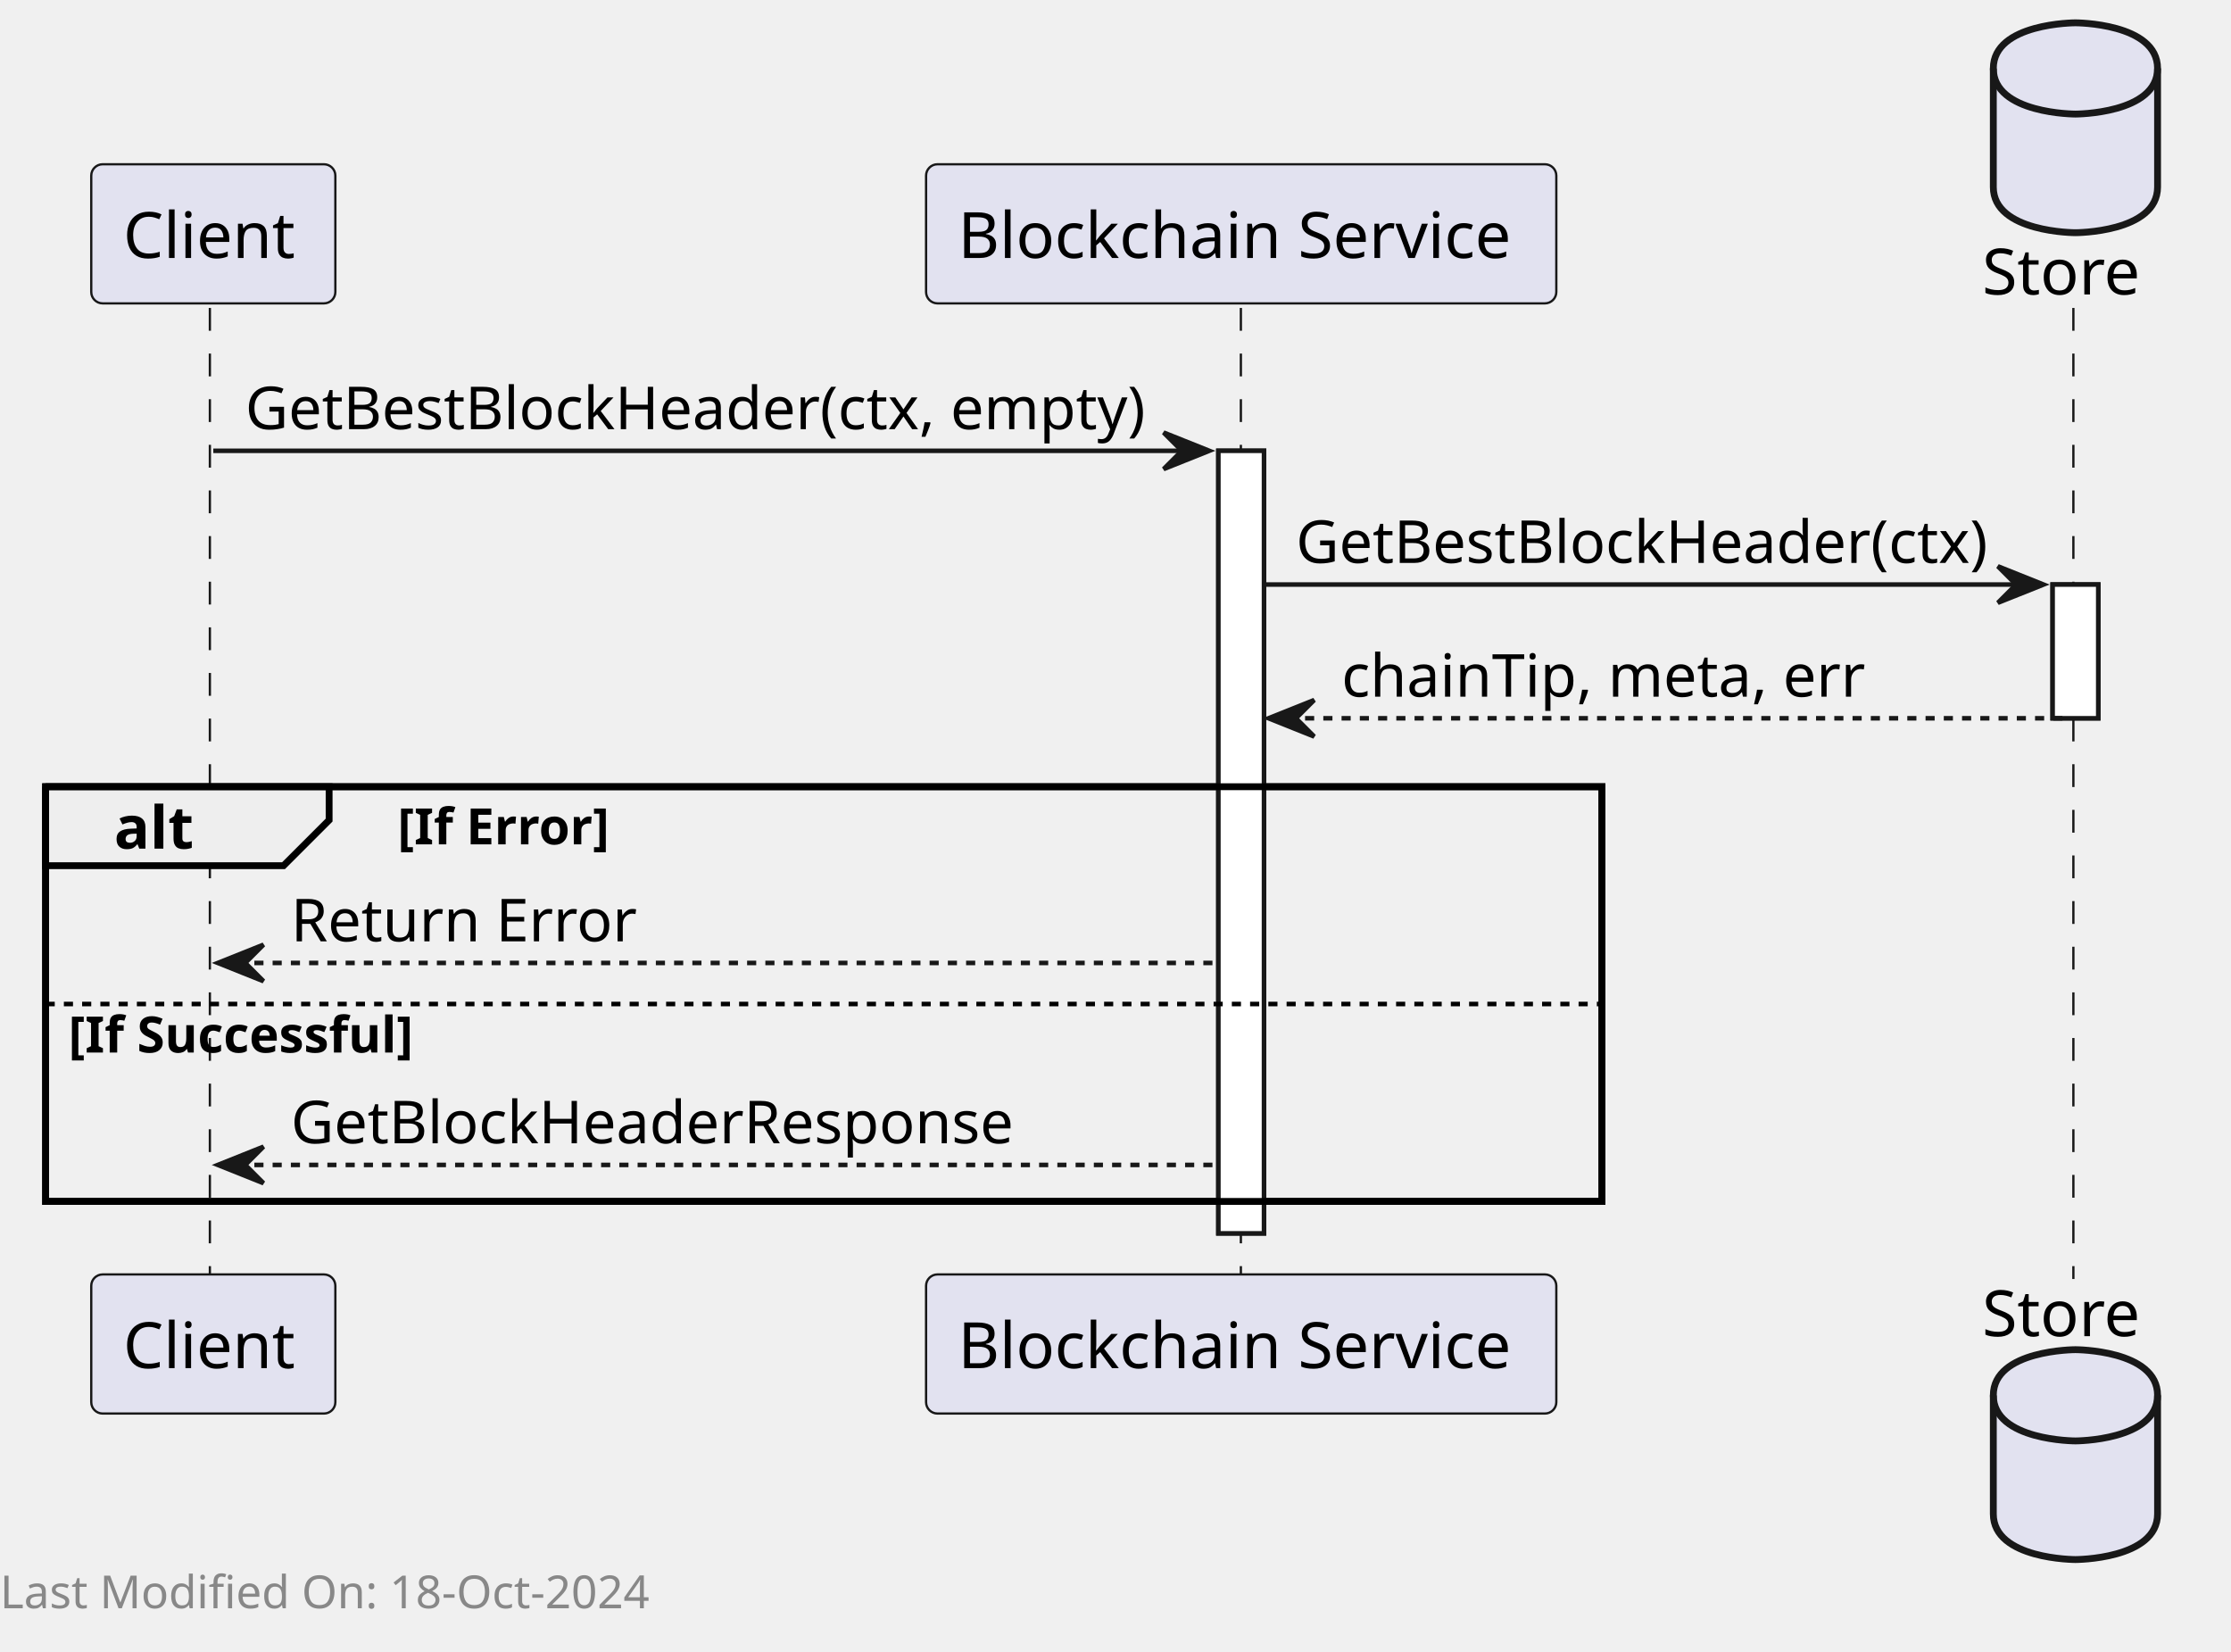
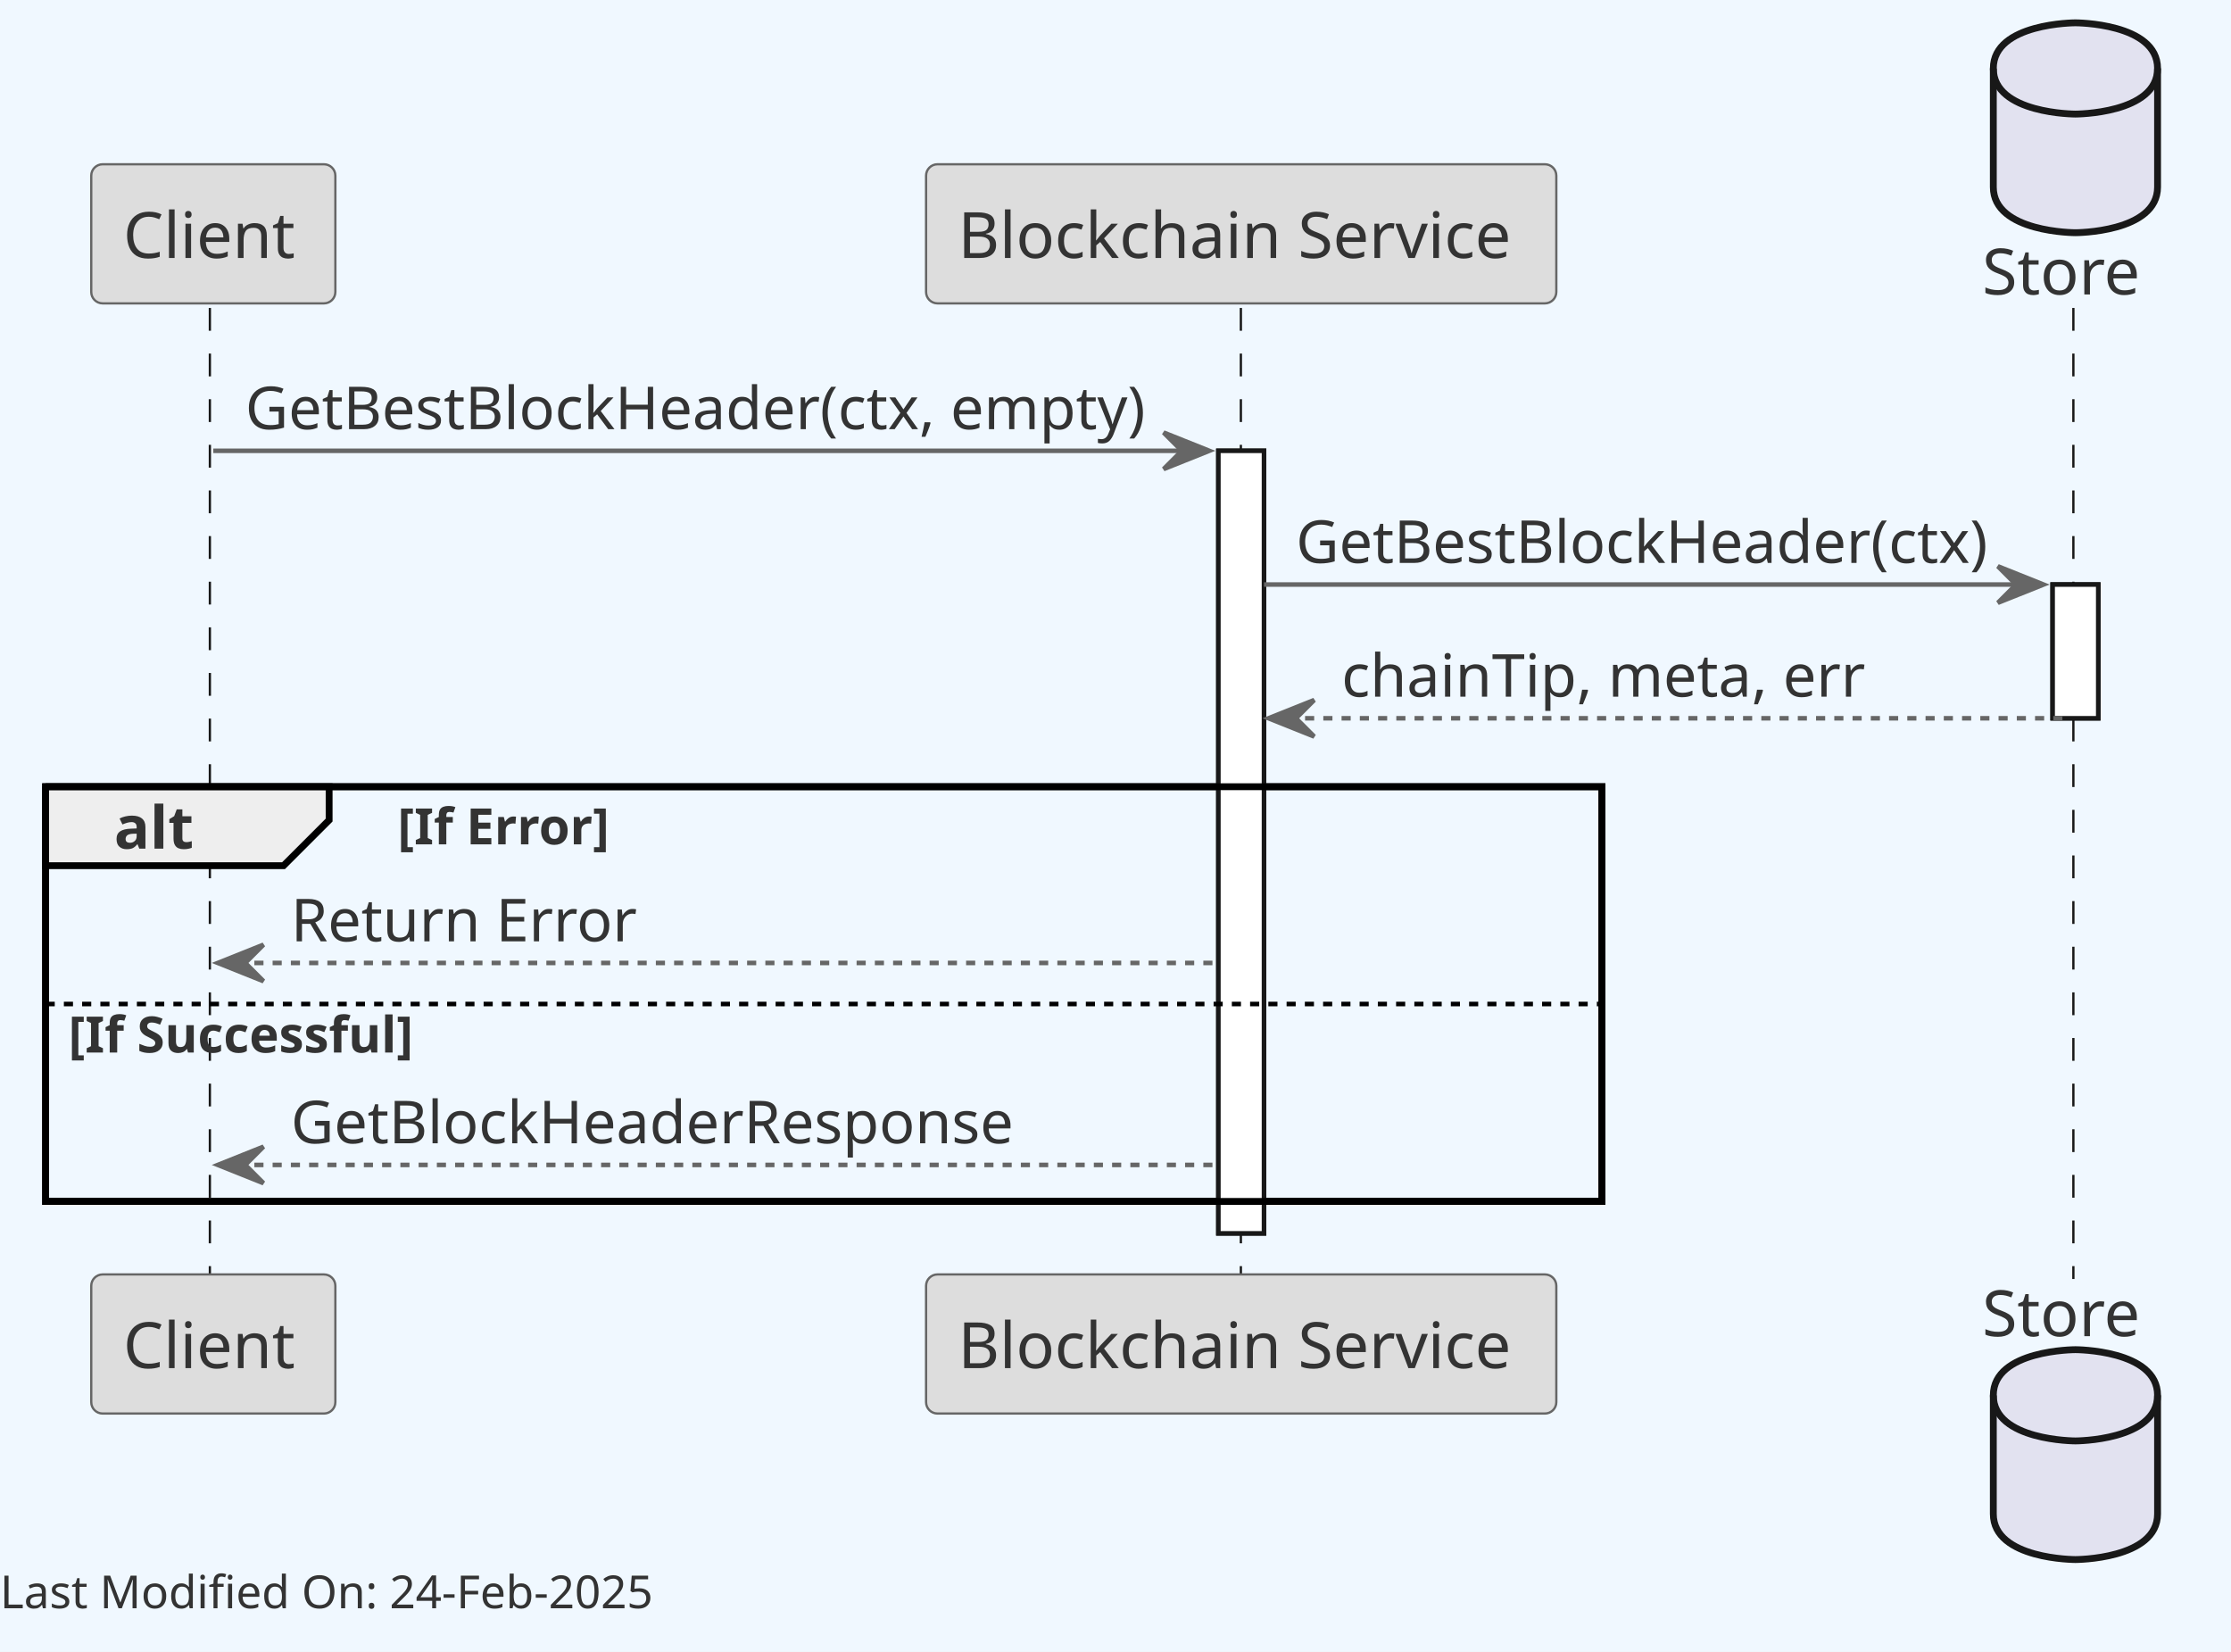
- <svg xmlns="http://www.w3.org/2000/svg" contentStyleType="text/css" height="362px" preserveAspectRatio="none" style="width:489px;height:362px;background:#FFFFFF;" version="1.1" viewBox="0 0 489 362" width="489px" zoomAndPan="magnify">
+ <svg xmlns="http://www.w3.org/2000/svg" contentStyleType="text/css" height="362px" preserveAspectRatio="none" style="width:489px;height:362px;background:#F0F8FF;" version="1.1" viewBox="0 0 489 362" width="489px" zoomAndPan="magnify">
  <defs />
  <g>
+     <rect fill="#F0F8FF" height="362" style="stroke:none;stroke-width:1.0;" width="489" x="0" y="0" />
    <rect fill="#FFFFFF" height="171.508" style="stroke:#181818;stroke-width:1.0;" width="10" x="267.049" y="98.799" />
    <rect fill="#FFFFFF" height="29.311" style="stroke:#181818;stroke-width:1.0;" width="10" x="449.904" y="128.109" />
    <rect fill="none" height="90.887" style="stroke:#000000;stroke-width:1.5;" width="341.12" x="10" y="172.42" />
    <line style="stroke:#181818;stroke-width:0.5;stroke-dasharray:5.0,5.0;" x1="46" x2="46" y1="67.488" y2="280.307" />
    <line style="stroke:#181818;stroke-width:0.5;stroke-dasharray:5.0,5.0;" x1="271.979" x2="271.979" y1="67.488" y2="280.307" />
    <line style="stroke:#181818;stroke-width:0.5;stroke-dasharray:5.0,5.0;" x1="454.452" x2="454.452" y1="67.488" y2="280.307" />
-     <rect fill="#E2E2F0" height="30.488" rx="2.5" ry="2.5" style="stroke:#181818;stroke-width:0.5;" width="53.505" x="20" y="36" />
-     <text fill="#000000" font-family="sans-serif" font-size="14" lengthAdjust="spacing" textLength="39.505" x="27" y="56.535">Client</text>
-     <rect fill="#E2E2F0" height="30.488" rx="2.5" ry="2.5" style="stroke:#181818;stroke-width:0.5;" width="53.505" x="20" y="279.307" />
-     <text fill="#000000" font-family="sans-serif" font-size="14" lengthAdjust="spacing" textLength="39.505" x="27" y="299.842">Client</text>
-     <rect fill="#E2E2F0" height="30.488" rx="2.5" ry="2.5" style="stroke:#181818;stroke-width:0.5;" width="138.141" x="202.979" y="36" />
-     <text fill="#000000" font-family="sans-serif" font-size="14" lengthAdjust="spacing" textLength="124.141" x="209.979" y="56.535">Blockchain Service</text>
-     <rect fill="#E2E2F0" height="30.488" rx="2.5" ry="2.5" style="stroke:#181818;stroke-width:0.5;" width="138.141" x="202.979" y="279.307" />
-     <text fill="#000000" font-family="sans-serif" font-size="14" lengthAdjust="spacing" textLength="124.141" x="209.979" y="299.842">Blockchain Service</text>
-     <text fill="#000000" font-family="sans-serif" font-size="14" lengthAdjust="spacing" textLength="34.904" x="434.452" y="64.535">Store</text>
+     <rect fill="#DDDDDD" height="30.488" rx="2.5" ry="2.5" style="stroke:#666666;stroke-width:0.5;" width="53.505" x="20" y="36" />
+     <text fill="#333333" font-family="sans-serif" font-size="14" lengthAdjust="spacing" textLength="39.505" x="27" y="56.535">Client</text>
+     <rect fill="#DDDDDD" height="30.488" rx="2.5" ry="2.5" style="stroke:#666666;stroke-width:0.5;" width="53.505" x="20" y="279.307" />
+     <text fill="#333333" font-family="sans-serif" font-size="14" lengthAdjust="spacing" textLength="39.505" x="27" y="299.842">Client</text>
+     <rect fill="#DDDDDD" height="30.488" rx="2.5" ry="2.5" style="stroke:#666666;stroke-width:0.5;" width="138.141" x="202.979" y="36" />
+     <text fill="#333333" font-family="sans-serif" font-size="14" lengthAdjust="spacing" textLength="124.141" x="209.979" y="56.535">Blockchain Service</text>
+     <rect fill="#DDDDDD" height="30.488" rx="2.5" ry="2.5" style="stroke:#666666;stroke-width:0.5;" width="138.141" x="202.979" y="279.307" />
+     <text fill="#333333" font-family="sans-serif" font-size="14" lengthAdjust="spacing" textLength="124.141" x="209.979" y="299.842">Blockchain Service</text>
+     <text fill="#333333" font-family="sans-serif" font-size="14" lengthAdjust="spacing" textLength="34.904" x="434.452" y="64.535">Store</text>
    <path d="M436.904,15 C436.904,5 454.904,5 454.904,5 C454.904,5 472.904,5 472.904,15 L472.904,41 C472.904,51 454.904,51 454.904,51 C454.904,51 436.904,51 436.904,41 L436.904,15 " fill="#E2E2F0" style="stroke:#181818;stroke-width:1.5;" />
    <path d="M436.904,15 C436.904,25 454.904,25 454.904,25 C454.904,25 472.904,25 472.904,15 " fill="none" style="stroke:#181818;stroke-width:1.5;" />
-     <text fill="#000000" font-family="sans-serif" font-size="14" lengthAdjust="spacing" textLength="34.904" x="434.452" y="292.842">Store</text>
+     <text fill="#333333" font-family="sans-serif" font-size="14" lengthAdjust="spacing" textLength="34.904" x="434.452" y="292.842">Store</text>
    <path d="M436.904,305.795 C436.904,295.795 454.904,295.795 454.904,295.795 C454.904,295.795 472.904,295.795 472.904,305.795 L472.904,331.795 C472.904,341.795 454.904,341.795 454.904,341.795 C454.904,341.795 436.904,341.795 436.904,331.795 L436.904,305.795 " fill="#E2E2F0" style="stroke:#181818;stroke-width:1.5;" />
    <path d="M436.904,305.795 C436.904,315.795 454.904,315.795 454.904,315.795 C454.904,315.795 472.904,315.795 472.904,305.795 " fill="none" style="stroke:#181818;stroke-width:1.5;" />
    <rect fill="#FFFFFF" height="171.508" style="stroke:#181818;stroke-width:1.0;" width="10" x="267.049" y="98.799" />
    <rect fill="#FFFFFF" height="29.311" style="stroke:#181818;stroke-width:1.0;" width="10" x="449.904" y="128.109" />
-     <polygon fill="#181818" points="255.049,94.799,265.049,98.799,255.049,102.799,259.049,98.799" style="stroke:#181818;stroke-width:1.0;" />
-     <line style="stroke:#181818;stroke-width:1.0;" x1="46.752" x2="261.049" y1="98.799" y2="98.799" />
-     <text fill="#000000" font-family="sans-serif" font-size="13" lengthAdjust="spacing" textLength="201.297" x="53.752" y="94.057">GetBestBlockHeader(ctx, empty)</text>
-     <polygon fill="#181818" points="437.904,124.109,447.904,128.109,437.904,132.109,441.904,128.109" style="stroke:#181818;stroke-width:1.0;" />
-     <line style="stroke:#181818;stroke-width:1.0;" x1="277.049" x2="443.904" y1="128.109" y2="128.109" />
-     <text fill="#000000" font-family="sans-serif" font-size="13" lengthAdjust="spacing" textLength="153.855" x="284.049" y="123.367">GetBestBlockHeader(ctx)</text>
-     <polygon fill="#181818" points="288.049,153.42,278.049,157.42,288.049,161.42,284.049,157.42" style="stroke:#181818;stroke-width:1.0;" />
-     <line style="stroke:#181818;stroke-width:1.0;stroke-dasharray:2.0,2.0;" x1="282.049" x2="453.904" y1="157.42" y2="157.42" />
-     <text fill="#000000" font-family="sans-serif" font-size="13" lengthAdjust="spacing" textLength="119.647" x="294.049" y="152.678">chainTip, meta, err</text>
+     <polygon fill="#666666" points="255.049,94.799,265.049,98.799,255.049,102.799,259.049,98.799" style="stroke:#666666;stroke-width:1.0;" />
+     <line style="stroke:#666666;stroke-width:1.0;" x1="46.752" x2="261.049" y1="98.799" y2="98.799" />
+     <text fill="#333333" font-family="sans-serif" font-size="13" lengthAdjust="spacing" textLength="201.297" x="53.752" y="94.057">GetBestBlockHeader(ctx, empty)</text>
+     <polygon fill="#666666" points="437.904,124.109,447.904,128.109,437.904,132.109,441.904,128.109" style="stroke:#666666;stroke-width:1.0;" />
+     <line style="stroke:#666666;stroke-width:1.0;" x1="277.049" x2="443.904" y1="128.109" y2="128.109" />
+     <text fill="#333333" font-family="sans-serif" font-size="13" lengthAdjust="spacing" textLength="153.855" x="284.049" y="123.367">GetBestBlockHeader(ctx)</text>
+     <polygon fill="#666666" points="288.049,153.42,278.049,157.42,288.049,161.42,284.049,157.42" style="stroke:#666666;stroke-width:1.0;" />
+     <line style="stroke:#666666;stroke-width:1.0;stroke-dasharray:2.0,2.0;" x1="282.049" x2="453.904" y1="157.42" y2="157.42" />
+     <text fill="#333333" font-family="sans-serif" font-size="13" lengthAdjust="spacing" textLength="119.647" x="294.049" y="152.678">chainTip, meta, err</text>
    <path d="M10,172.42 L72.139,172.42 L72.139,179.731 L62.139,189.731 L10,189.731 L10,172.42 " fill="#EEEEEE" style="stroke:#000000;stroke-width:1.5;" />
    <rect fill="none" height="90.887" style="stroke:#000000;stroke-width:1.5;" width="341.12" x="10" y="172.42" />
-     <text fill="#000000" font-family="sans-serif" font-size="13" font-weight="bold" lengthAdjust="spacing" textLength="17.139" x="25" y="185.988">alt</text>
-     <text fill="#000000" font-family="sans-serif" font-size="11" font-weight="bold" lengthAdjust="spacing" textLength="48.619" x="87.139" y="185.055">[If Error]</text>
-     <polygon fill="#181818" points="57.752,207.041,47.752,211.041,57.752,215.041,53.752,211.041" style="stroke:#181818;stroke-width:1.0;" />
-     <line style="stroke:#181818;stroke-width:1.0;stroke-dasharray:2.0,2.0;" x1="51.752" x2="266.049" y1="211.041" y2="211.041" />
-     <text fill="#000000" font-family="sans-serif" font-size="13" lengthAdjust="spacing" textLength="76.883" x="63.752" y="206.299">Return Error</text>
+     <text fill="#333333" font-family="sans-serif" font-size="13" font-weight="bold" lengthAdjust="spacing" textLength="17.139" x="25" y="185.988">alt</text>
+     <text fill="#333333" font-family="sans-serif" font-size="11" font-weight="bold" lengthAdjust="spacing" textLength="48.619" x="87.139" y="185.055">[If Error]</text>
+     <polygon fill="#666666" points="57.752,207.041,47.752,211.041,57.752,215.041,53.752,211.041" style="stroke:#666666;stroke-width:1.0;" />
+     <line style="stroke:#666666;stroke-width:1.0;stroke-dasharray:2.0,2.0;" x1="51.752" x2="266.049" y1="211.041" y2="211.041" />
+     <text fill="#333333" font-family="sans-serif" font-size="13" lengthAdjust="spacing" textLength="76.883" x="63.752" y="206.299">Return Error</text>
    <line style="stroke:#000000;stroke-width:1.0;stroke-dasharray:2.0,2.0;" x1="10" x2="351.12" y1="220.041" y2="220.041" />
-     <text fill="#000000" font-family="sans-serif" font-size="11" font-weight="bold" lengthAdjust="spacing" textLength="79.449" x="15" y="230.676">[If Successful]</text>
-     <polygon fill="#181818" points="57.752,251.307,47.752,255.307,57.752,259.307,53.752,255.307" style="stroke:#181818;stroke-width:1.0;" />
-     <line style="stroke:#181818;stroke-width:1.0;stroke-dasharray:2.0,2.0;" x1="51.752" x2="266.049" y1="255.307" y2="255.307" />
-     <text fill="#000000" font-family="sans-serif" font-size="13" lengthAdjust="spacing" textLength="159.891" x="63.752" y="250.565">GetBlockHeaderResponse</text>
-     <text fill="#888888" font-family="sans-serif" font-size="10" lengthAdjust="spacing" textLength="154.839" x="0" y="352.463">Last Modified On: 18-Oct-2024</text>
+     <text fill="#333333" font-family="sans-serif" font-size="11" font-weight="bold" lengthAdjust="spacing" textLength="79.449" x="15" y="230.676">[If Successful]</text>
+     <polygon fill="#666666" points="57.752,251.307,47.752,255.307,57.752,259.307,53.752,255.307" style="stroke:#666666;stroke-width:1.0;" />
+     <line style="stroke:#666666;stroke-width:1.0;stroke-dasharray:2.0,2.0;" x1="51.752" x2="266.049" y1="255.307" y2="255.307" />
+     <text fill="#333333" font-family="sans-serif" font-size="13" lengthAdjust="spacing" textLength="159.891" x="63.752" y="250.565">GetBlockHeaderResponse</text>
+     <text fill="#333333" font-family="sans-serif" font-size="10" lengthAdjust="spacing" textLength="155.435" x="0" y="352.463">Last Modified On: 24-Feb-2025</text>
  </g>
</svg>
